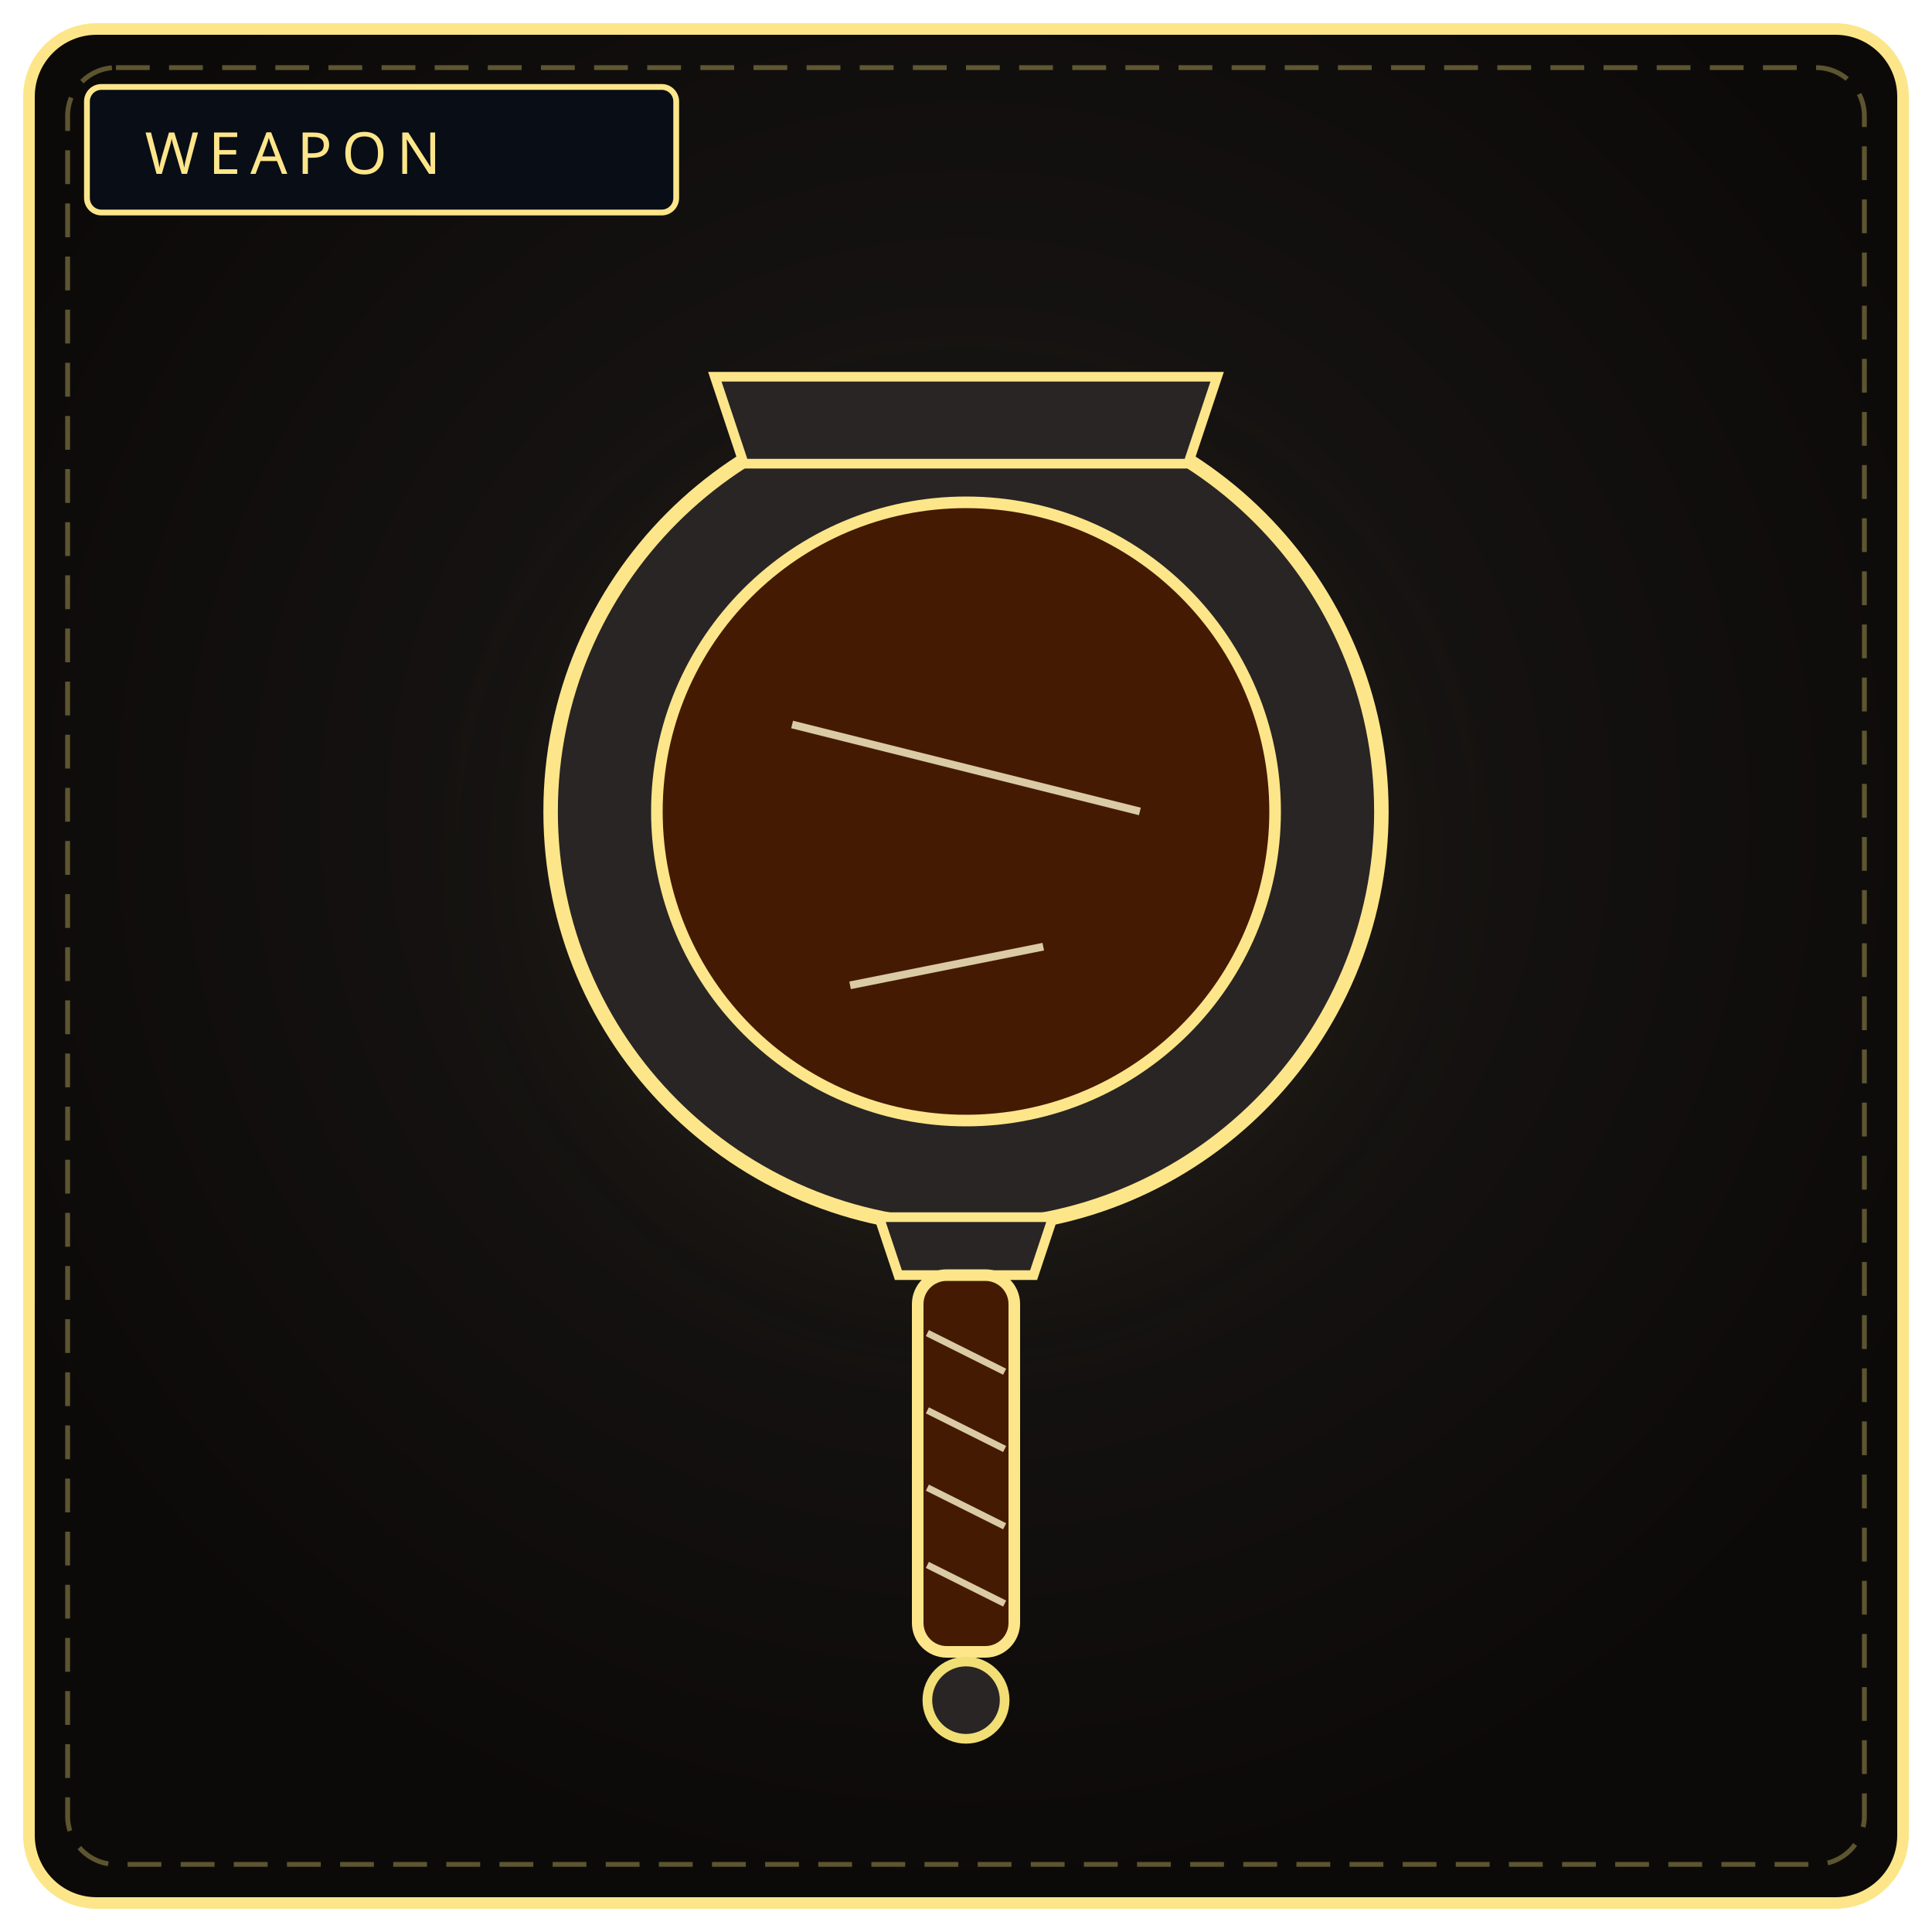
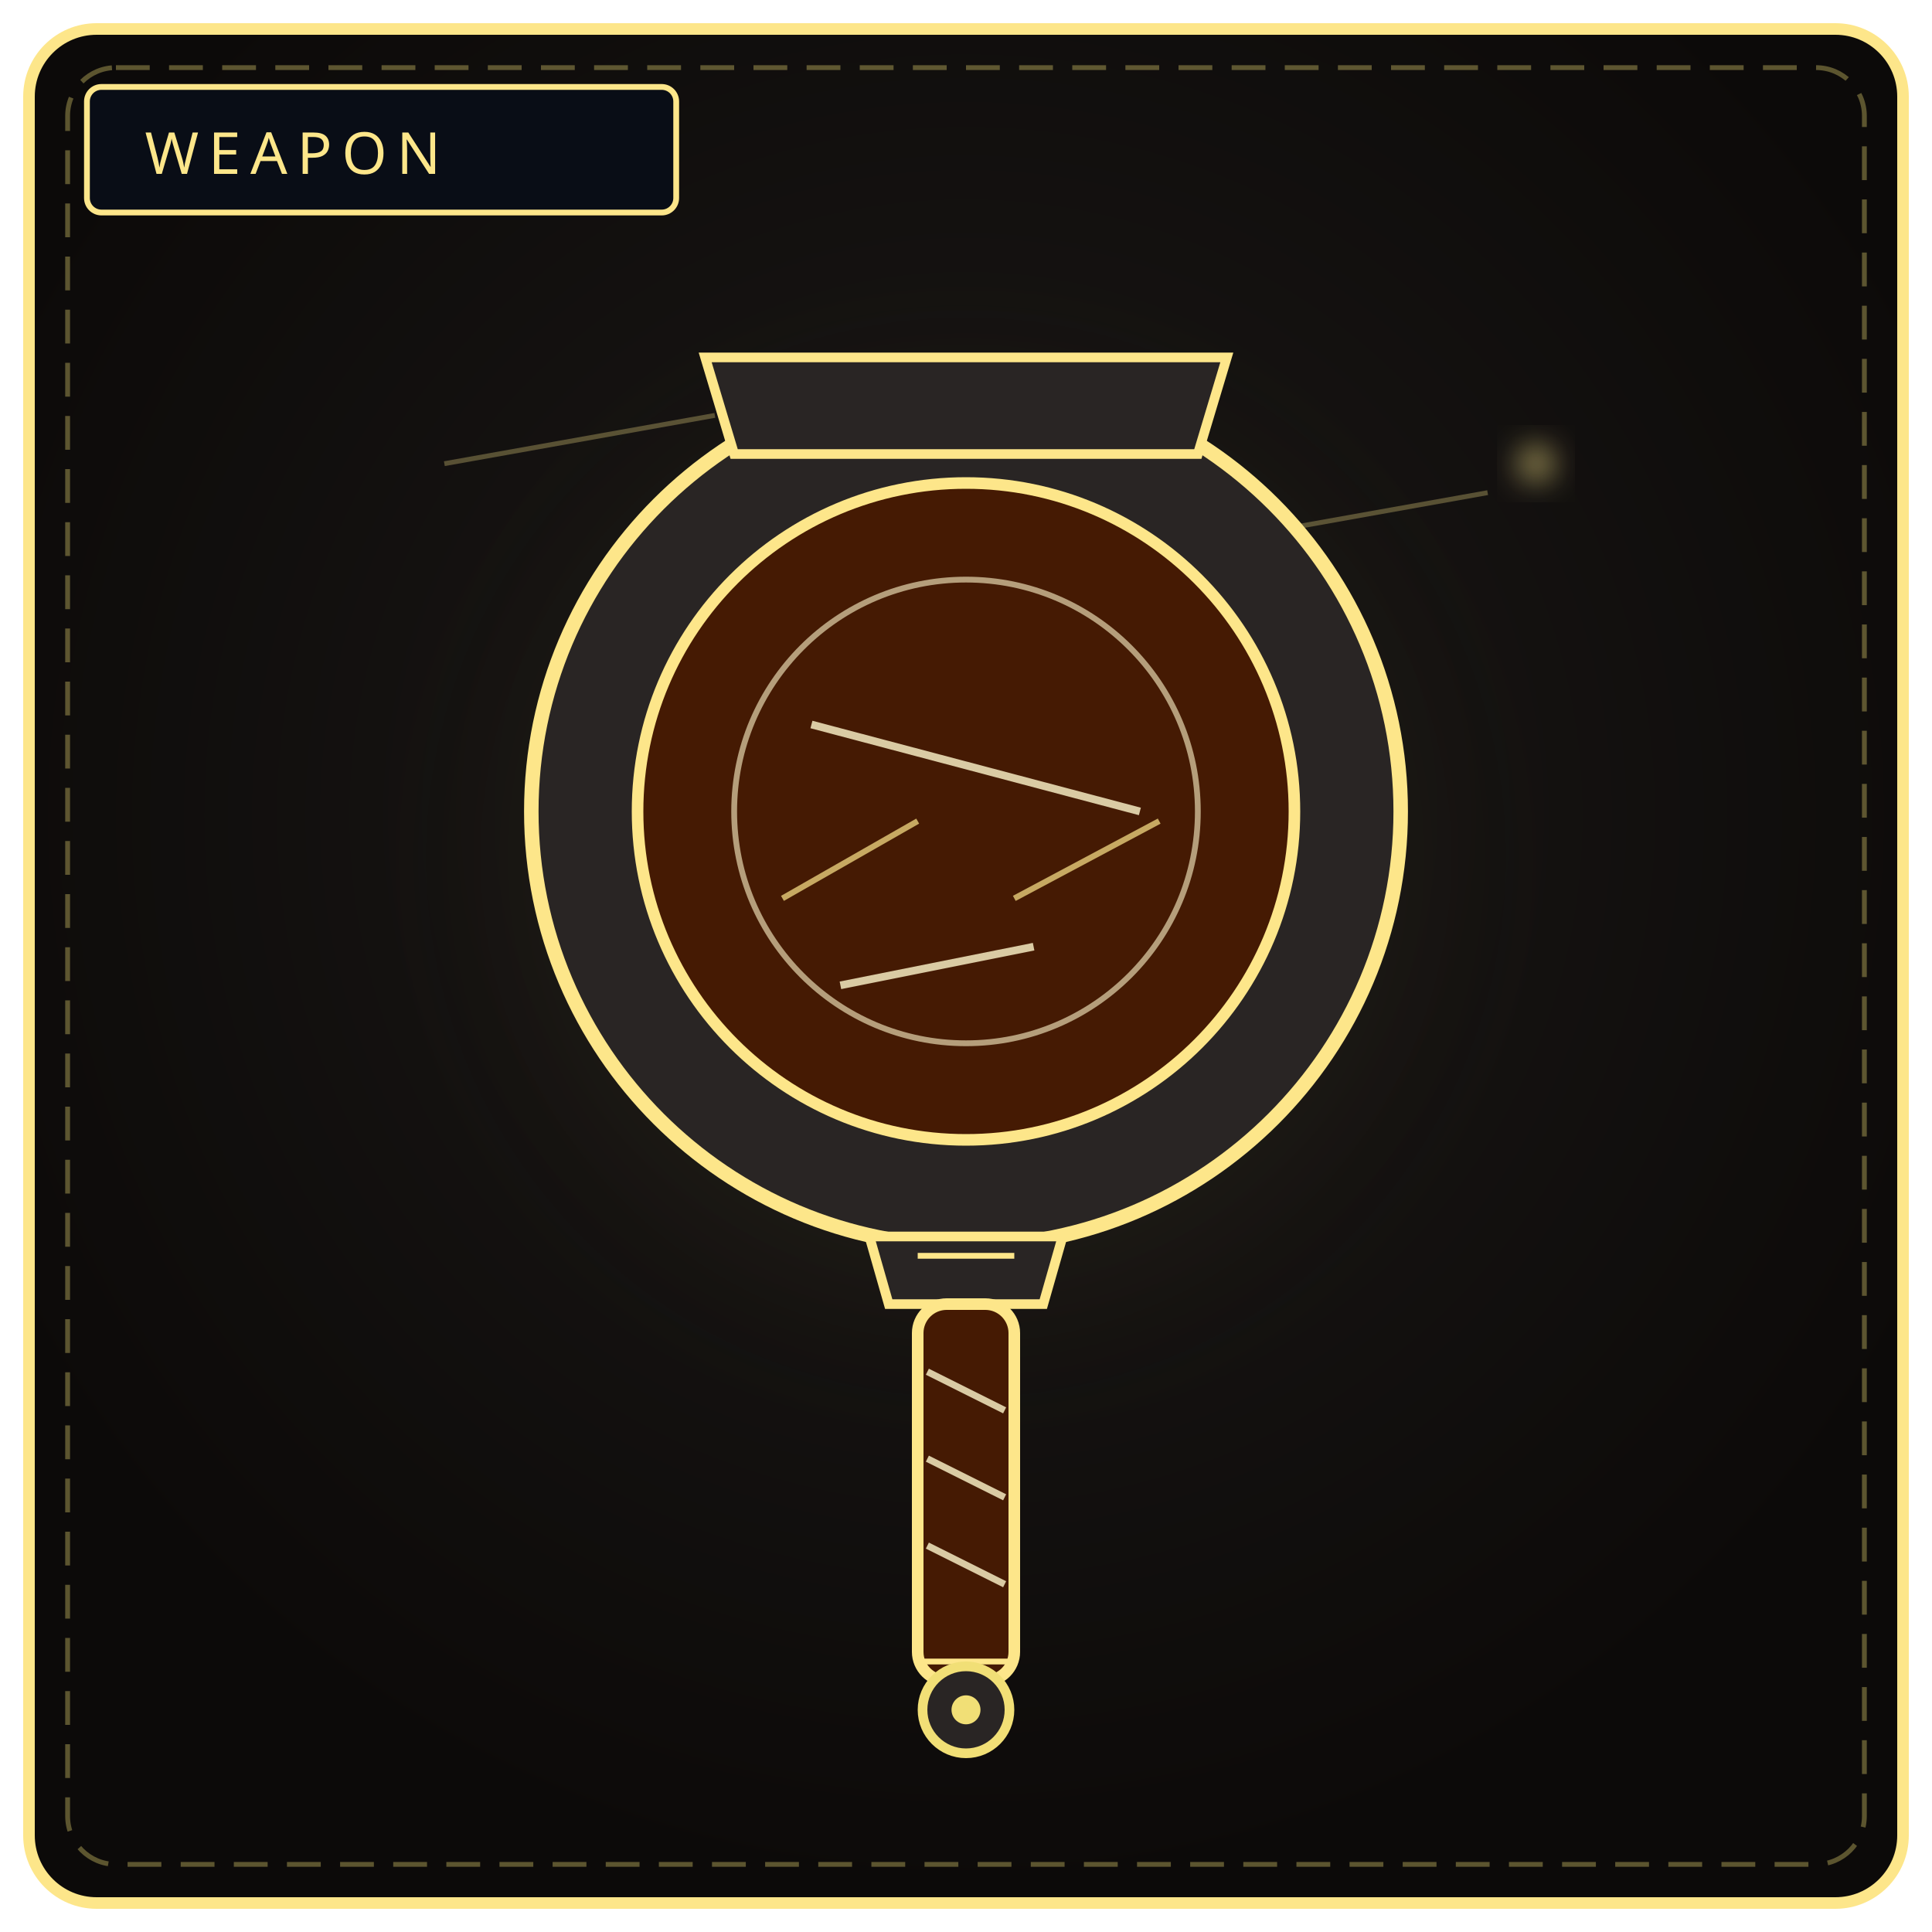
<svg xmlns="http://www.w3.org/2000/svg" viewBox="0 0 400 400" width="100%" height="100%" role="img" aria-label="THE DEBT LENS">
  <defs>
    <radialGradient id="bw014" cx="50%" cy="42%" r="58%">
      <stop offset="0%" stop-color="#1c1917" />
      <stop offset="100%" stop-color="#0c0a09" />
    </radialGradient>
-     <radialGradient id="gw014" cx="50%" cy="46%" r="46%">
+     <radialGradient id="gw014" cx="50%" cy="46%" r="50%">
      <stop offset="0%" stop-color="#fde68a" stop-opacity=".2" />
      <stop offset="100%" stop-color="#000" stop-opacity="0" />
    </radialGradient>
+     <filter id="f014" x="-50%" y="-50%" width="200%" height="200%">
+       <feGaussianBlur stdDeviation="3" />
+     </filter>
  </defs>
  <rect x="6" y="6" width="388" height="388" rx="14" fill="url(#bw014)" stroke="#fde68a" stroke-width="2.4" />
  <rect x="14" y="14" width="372" height="372" rx="10" fill="none" stroke="#f1df76" stroke-width="1" stroke-dasharray="7 4" opacity=".35" />
  <circle cx="200" cy="188" r="132" fill="url(#gw014)" />
  <rect x="18" y="18" width="122" height="26" rx="3" fill="#090d16" stroke="#fde68a" stroke-width="1.2" />
  <text x="30" y="36" fill="#fde68a" font-family="Impact, Arial Black, sans-serif" font-size="12" letter-spacing="2">WEAPON</text>
-   <circle cx="200" cy="168" r="86" fill="#292524" stroke="#fde68a" stroke-width="3" />
-   <circle cx="200" cy="168" r="64" fill="#451a03" stroke="#fde68a" stroke-width="2.4" />
-   <path d="M164 150 L236 168 M216 196 L176 204" stroke="#fff7cc" stroke-width="1.6" opacity=".8" />
-   <path d="M148 78 L252 78 L246 96 L154 96 Z" fill="#292524" stroke="#fde68a" stroke-width="2" />
-   <path d="M182 252 L218 252 L214 264 L186 264 Z" fill="#292524" stroke="#fde68a" stroke-width="2" />
-   <rect x="190" y="264" width="20" height="78" rx="6" fill="#451a03" stroke="#fde68a" stroke-width="2.4" />
-   <path d="M192 276 L208 284 M192 292 L208 300 M192 308 L208 316 M192 324 L208 332" stroke="#fff7cc" stroke-width="1.4" opacity=".8" />
-   <circle cx="200" cy="352" r="8" fill="#292524" stroke="#f1df76" stroke-width="2" />
+   <path d="M92 96 L148 86 M252 112 L308 102" stroke="#fde68a" stroke-width="1" opacity=".3" />
+   <circle cx="200" cy="168" r="90" fill="#292524" stroke="#fde68a" stroke-width="3" />
+   <circle cx="200" cy="168" r="68" fill="#451a03" stroke="#fde68a" stroke-width="2.4" />
+   <circle cx="200" cy="168" r="48" fill="none" stroke="#fff7cc" stroke-width="1.2" opacity=".6" />
+   <path d="M168 150 L236 168 M214 196 L174 204" stroke="#fff7cc" stroke-width="1.6" opacity=".8" />
+   <path d="M162 186 L190 170 M240 170 L210 186" stroke="#fde68a" stroke-width="1.2" opacity=".7" />
+   <path d="M146 74 L254 74 L248 94 L152 94 Z" fill="#292524" stroke="#fde68a" stroke-width="2" />
+   <path d="M180 256 L220 256 L216 270 L184 270 Z" fill="#292524" stroke="#fde68a" stroke-width="2" />
+   <rect x="190" y="270" width="20" height="78" rx="6" fill="#451a03" stroke="#fde68a" stroke-width="2.4" />
+   <path d="M192 284 L208 292 M192 302 L208 310 M192 320 L208 328" stroke="#fff7cc" stroke-width="1.4" opacity=".8" />
+   <path d="M190 260 L210 260 M190 344 L210 344" stroke="#fde68a" stroke-width="1.2" />
+   <circle cx="200" cy="354" r="9" fill="#292524" stroke="#f1df76" stroke-width="2" />
+   <circle cx="200" cy="354" r="3" fill="#f1df76" />
+   <circle cx="318" cy="96" r="4" fill="#fde68a" opacity=".5" filter="url(#f014)" />
</svg>
